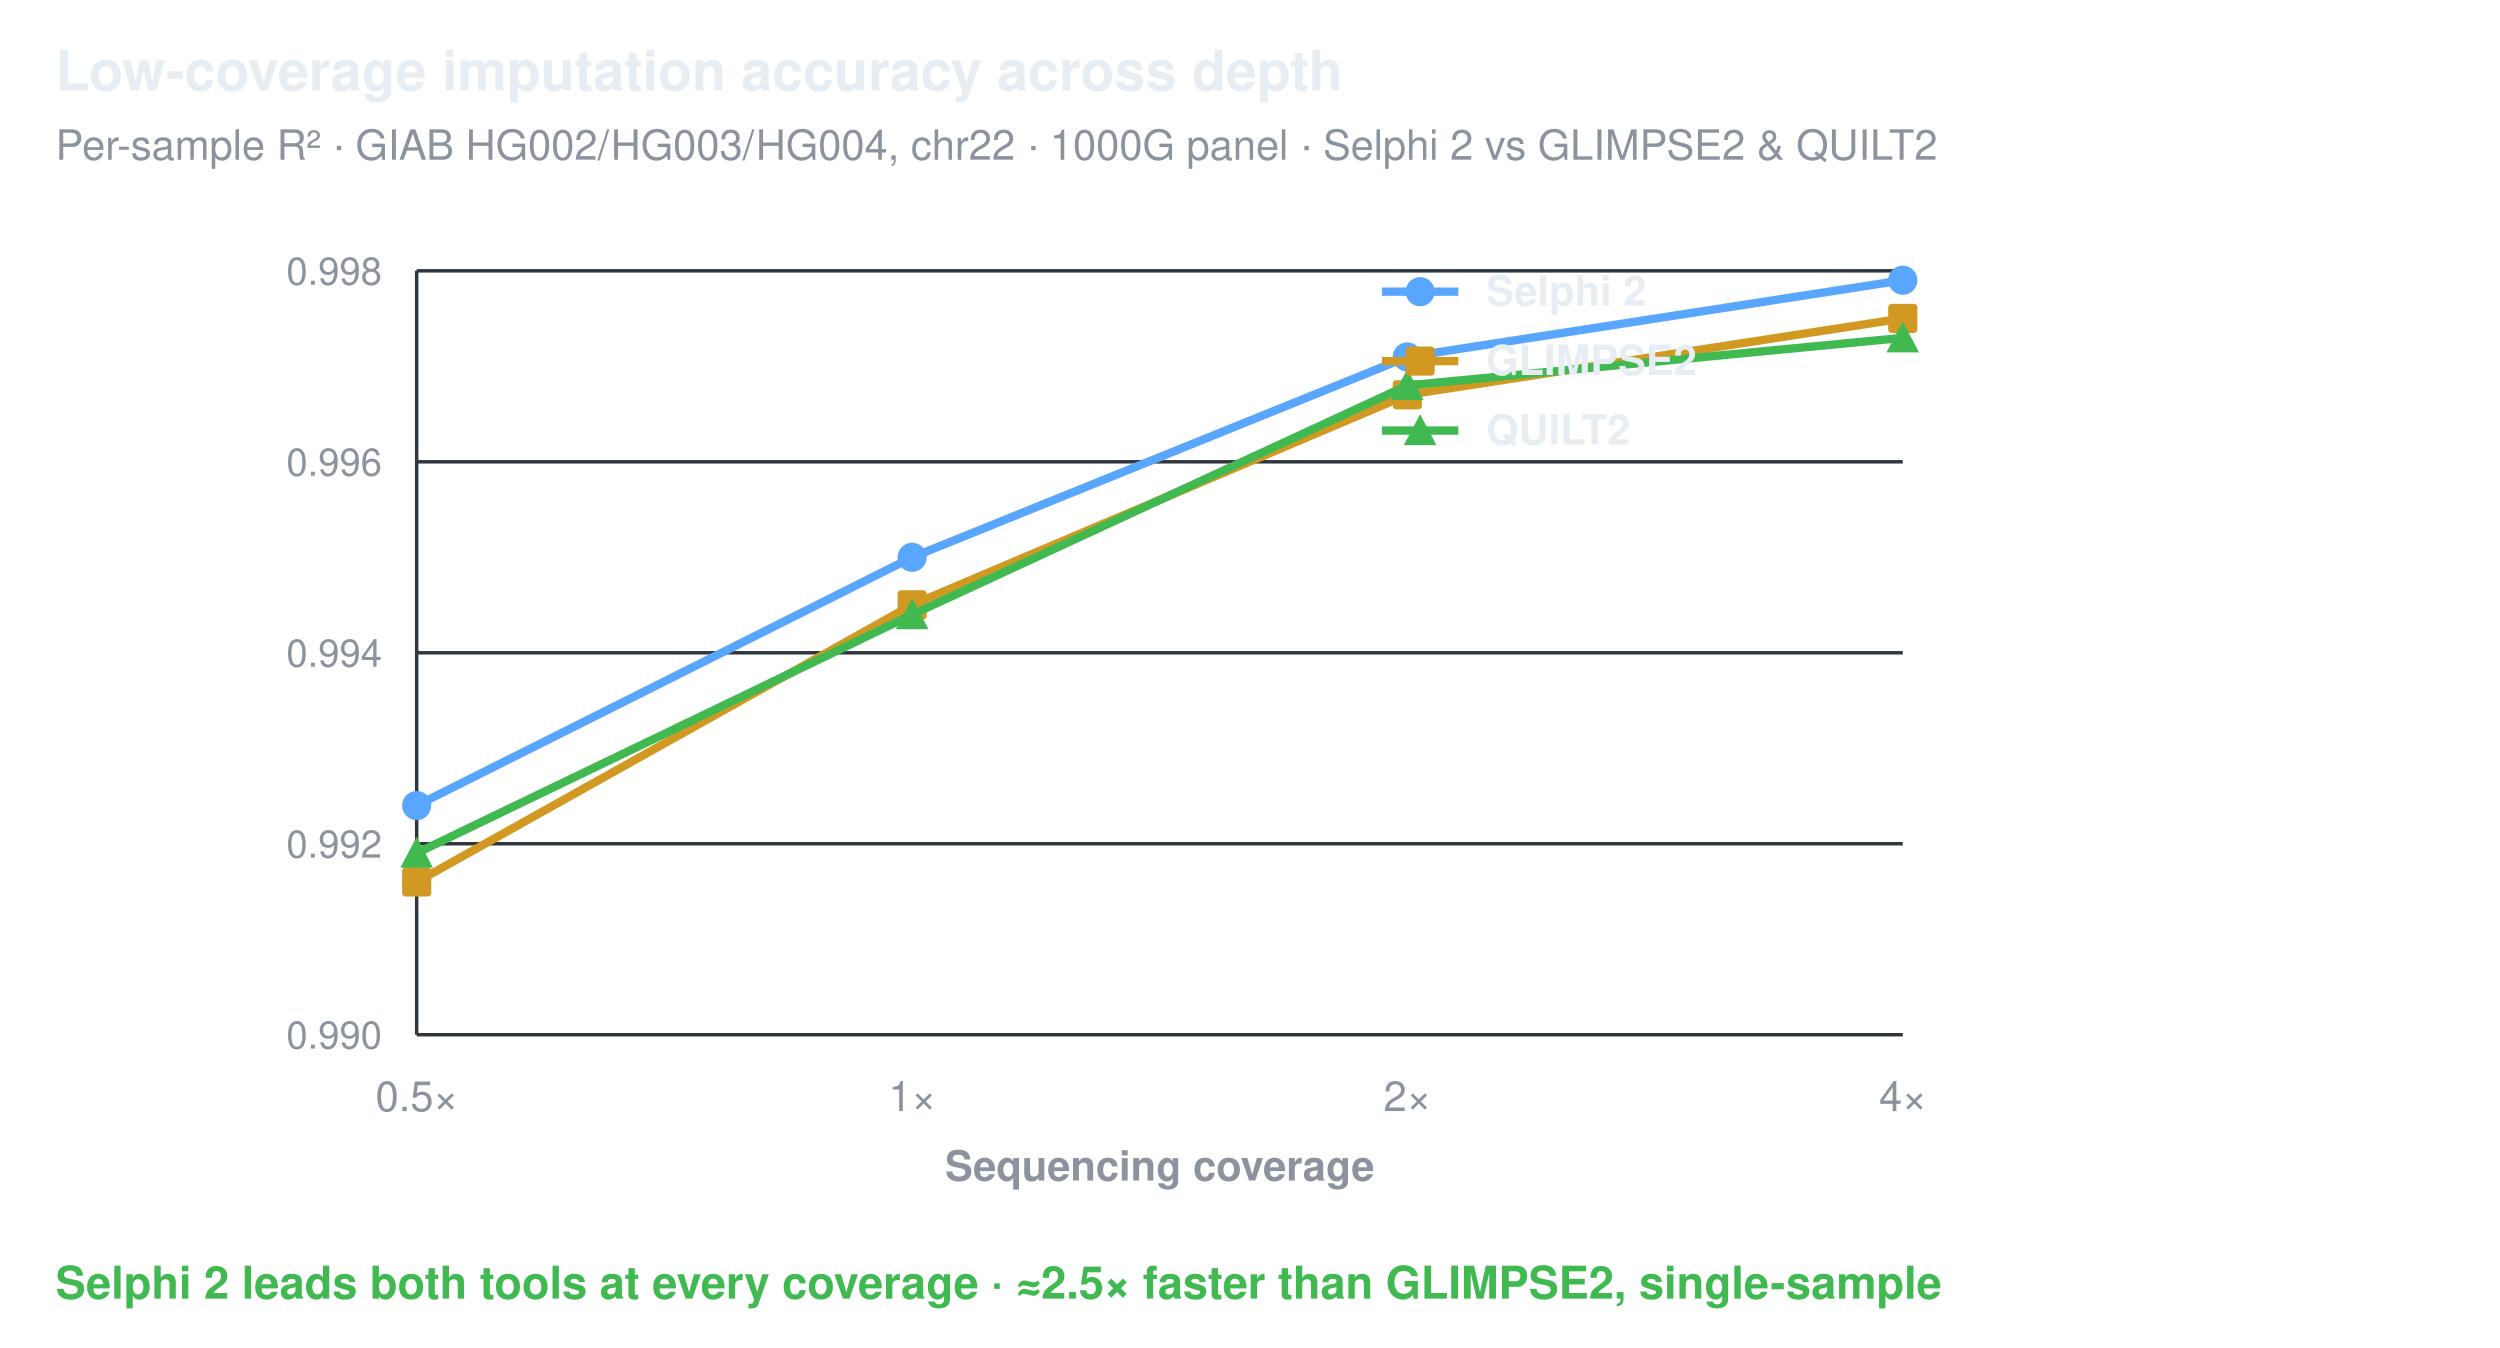
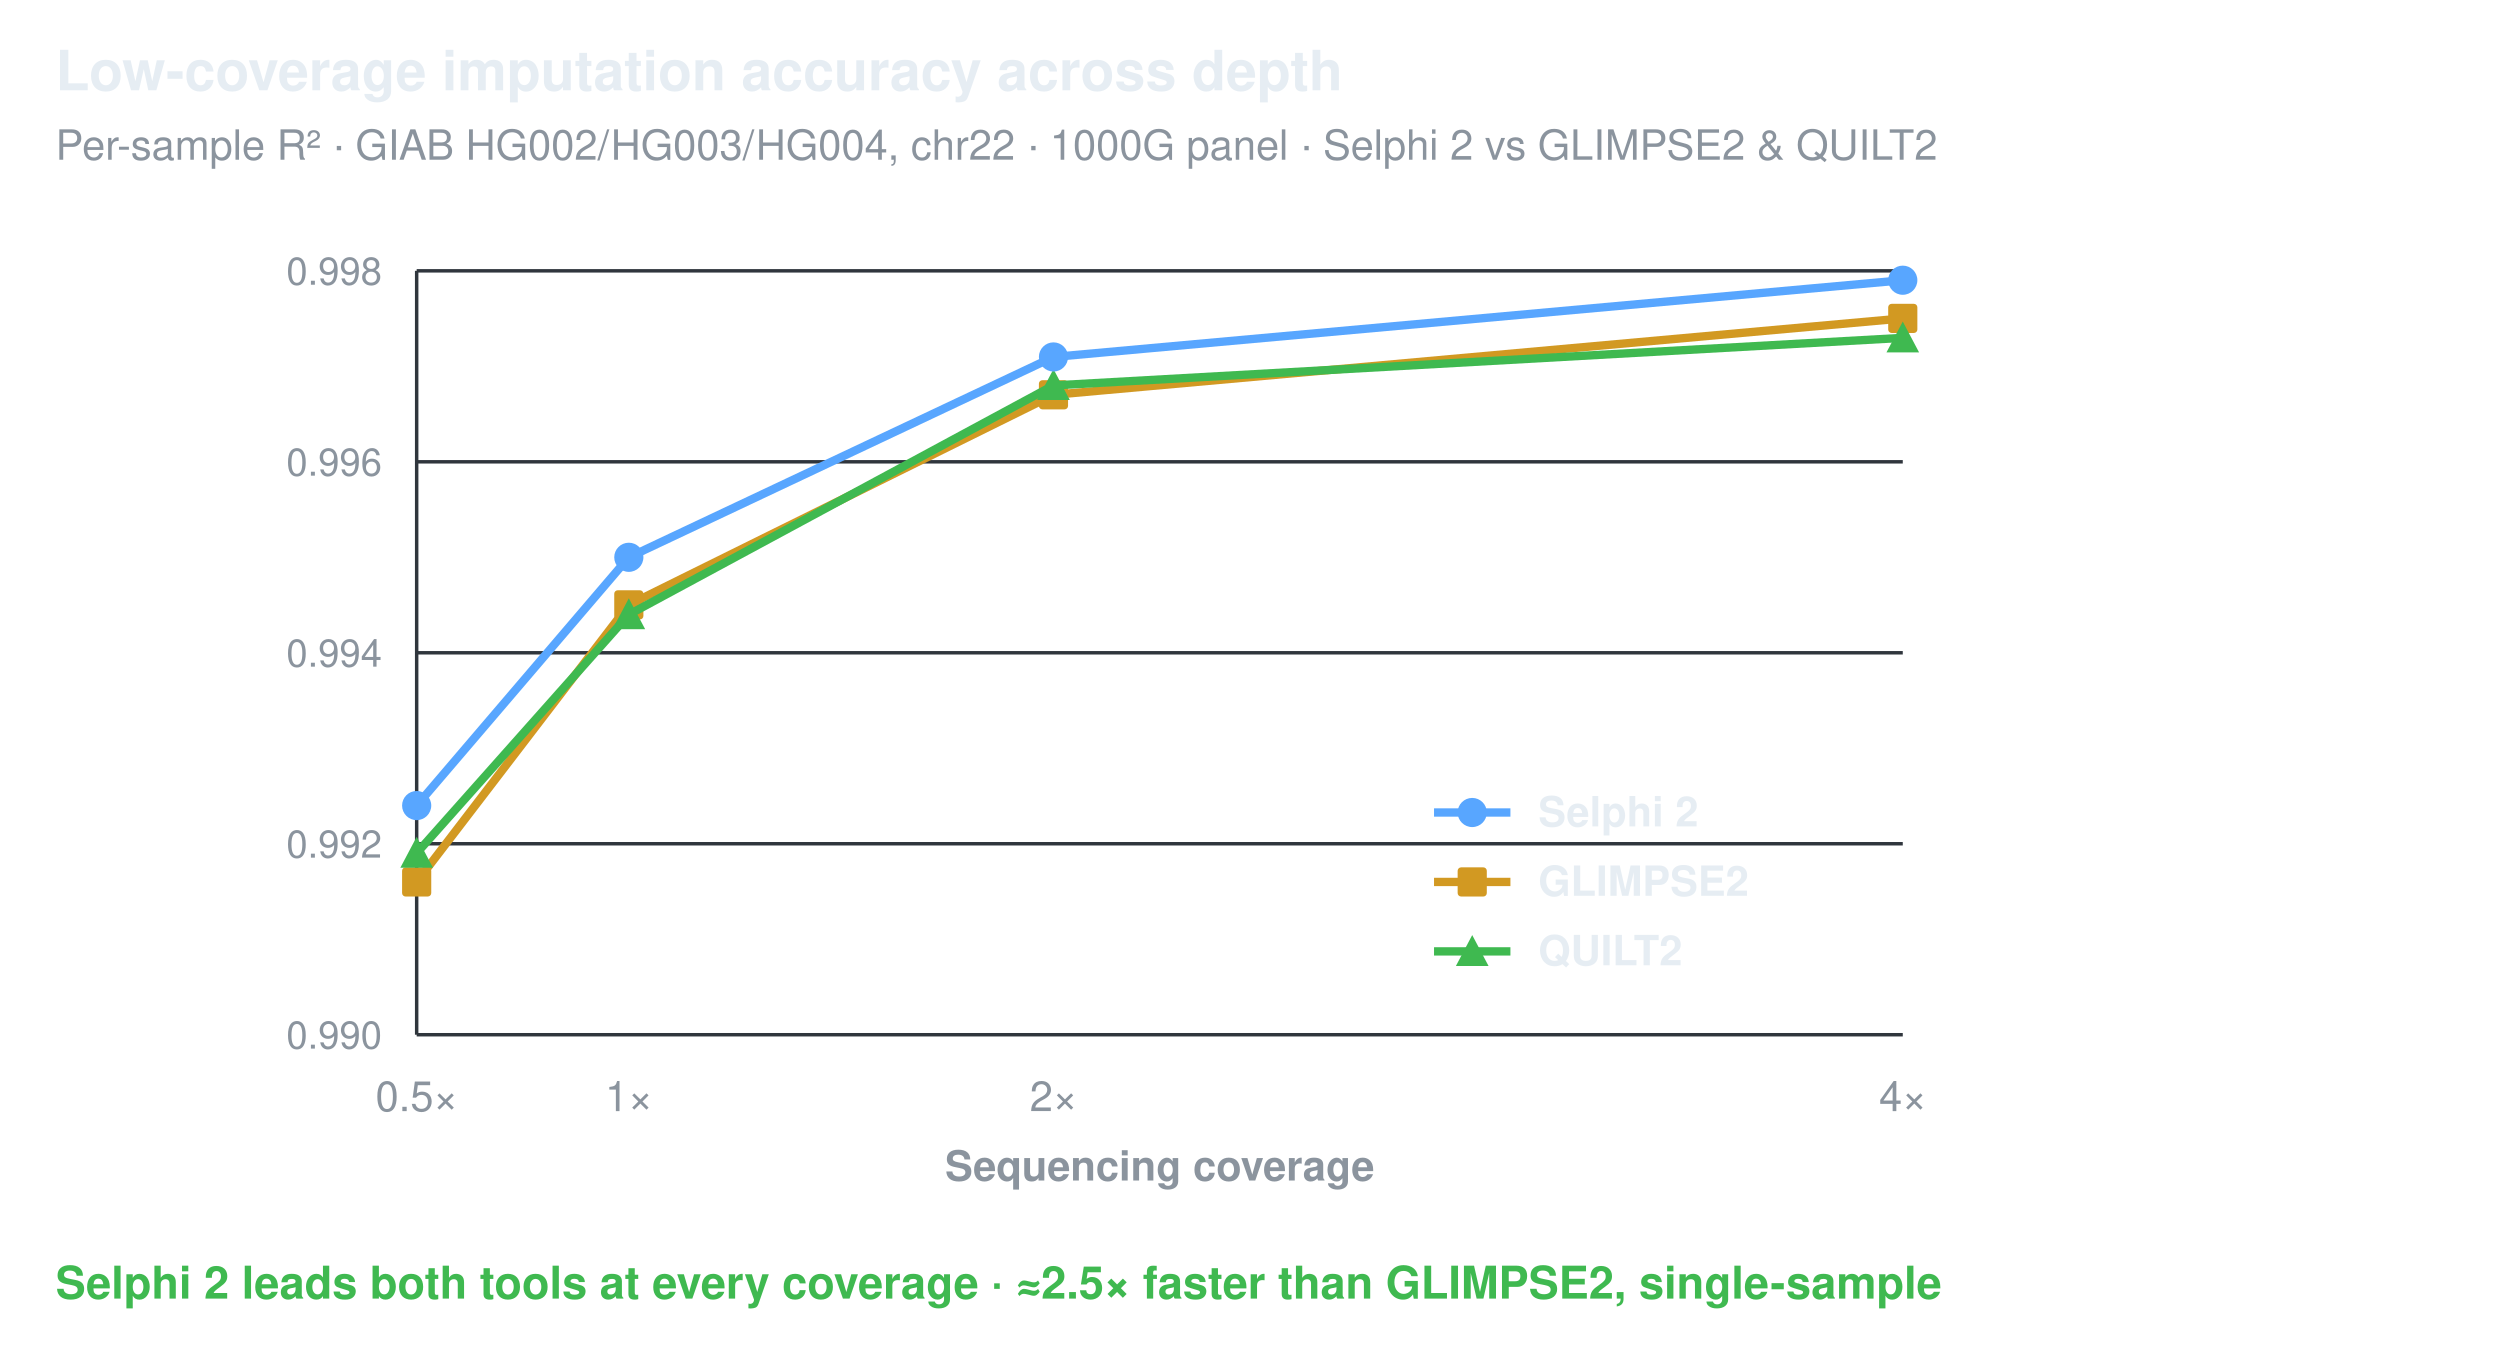
<svg xmlns="http://www.w3.org/2000/svg" viewBox="0 0 720 388" font-family="-apple-system, BlinkMacSystemFont, 'Segoe UI', Helvetica, Arial, sans-serif">
  <text x="16" y="26" fill="#e6edf3" font-size="16" font-weight="700">Low-coverage imputation accuracy across depth</text>
  <text x="16" y="46" fill="#8b949e" font-size="12">Per-sample R² · GIAB HG002/HG003/HG004, chr22 · 1000G panel · Selphi 2 vs GLIMPSE2 &amp; QUILT2</text>
  <line x1="120" y1="298.0" x2="548" y2="298.0" stroke="#30363d" stroke-width="1" />
  <text x="110" y="302.0" text-anchor="end" fill="#8b949e" font-size="11">0.990</text>
  <line x1="120" y1="243.0" x2="548" y2="243.0" stroke="#30363d" stroke-width="1" />
  <text x="110" y="247.0" text-anchor="end" fill="#8b949e" font-size="11">0.992</text>
  <line x1="120" y1="188.0" x2="548" y2="188.0" stroke="#30363d" stroke-width="1" />
  <text x="110" y="192.0" text-anchor="end" fill="#8b949e" font-size="11">0.994</text>
  <line x1="120" y1="133.0" x2="548" y2="133.0" stroke="#30363d" stroke-width="1" />
  <text x="110" y="137.0" text-anchor="end" fill="#8b949e" font-size="11">0.996</text>
  <line x1="120" y1="78.0" x2="548" y2="78.0" stroke="#30363d" stroke-width="1" />
  <text x="110" y="82.0" text-anchor="end" fill="#8b949e" font-size="11">0.998</text>
  <text x="120.0" y="320.0" text-anchor="middle" fill="#8b949e" font-size="12">0.5×</text>
-   <text x="262.7" y="320.0" text-anchor="middle" fill="#8b949e" font-size="12">1×</text>
-   <text x="405.3" y="320.0" text-anchor="middle" fill="#8b949e" font-size="12">2×</text>
+   <text x="181.1" y="320.0" text-anchor="middle" fill="#8b949e" font-size="12">1×</text>
+   <text x="303.4" y="320.0" text-anchor="middle" fill="#8b949e" font-size="12">2×</text>
  <text x="548.0" y="320.0" text-anchor="middle" fill="#8b949e" font-size="12">4×</text>
  <text x="334.0" y="340.0" text-anchor="middle" fill="#8b949e" font-size="12" font-weight="600">Sequencing coverage</text>
  <line x1="120" y1="78" x2="120" y2="298" stroke="#30363d" stroke-width="1" />
-   <polyline points="120.0,254.0 262.7,174.2 405.3,113.7 548.0,91.7" fill="none" stroke="#d29922" stroke-width="2.4" />
+   <polyline points="120.0,254.0 181.1,174.2 303.4,113.7 548.0,91.7" fill="none" stroke="#d29922" stroke-width="2.4" />
  <rect x="115.8" y="249.8" width="8.4" height="8.4" rx="1" fill="#d29922" />
-   <rect x="258.5" y="170.0" width="8.4" height="8.4" rx="1" fill="#d29922" />
-   <rect x="401.1" y="109.5" width="8.4" height="8.4" rx="1" fill="#d29922" />
+   <rect x="176.9" y="170.0" width="8.4" height="8.4" rx="1" fill="#d29922" />
+   <rect x="299.2" y="109.5" width="8.4" height="8.4" rx="1" fill="#d29922" />
  <rect x="543.8" y="87.5" width="8.4" height="8.4" rx="1" fill="#d29922" />
-   <polyline points="120.0,245.7 262.7,177.0 405.3,111.0 548.0,97.3" fill="none" stroke="#3fb950" stroke-width="2.4" />
+   <polyline points="120.0,245.7 181.1,177.0 303.4,111.0 548.0,97.3" fill="none" stroke="#3fb950" stroke-width="2.4" />
  <polygon points="120.0,241.0 115.3,249.9 124.7,249.9" fill="#3fb950" />
-   <polygon points="262.7,172.3 258.0,181.2 267.4,181.2" fill="#3fb950" />
-   <polygon points="405.3,106.3 400.6,115.2 410.0,115.2" fill="#3fb950" />
+   <polygon points="181.1,172.3 176.4,181.2 185.8,181.2" fill="#3fb950" />
+   <polygon points="303.4,106.3 298.7,115.2 308.1,115.2" fill="#3fb950" />
  <polygon points="548.0,92.6 543.3,101.5 552.7,101.5" fill="#3fb950" />
-   <polyline points="120.0,232.0 262.7,160.5 405.3,102.8 548.0,80.7" fill="none" stroke="#58a6ff" stroke-width="2.4" />
+   <polyline points="120.0,232.0 181.1,160.5 303.4,102.8 548.0,80.7" fill="none" stroke="#58a6ff" stroke-width="2.4" />
  <circle cx="120.0" cy="232.0" r="4.2" fill="#58a6ff" />
-   <circle cx="262.7" cy="160.5" r="4.2" fill="#58a6ff" />
-   <circle cx="405.3" cy="102.8" r="4.2" fill="#58a6ff" />
+   <circle cx="181.1" cy="160.5" r="4.2" fill="#58a6ff" />
+   <circle cx="303.4" cy="102.8" r="4.2" fill="#58a6ff" />
  <circle cx="548.0" cy="80.7" r="4.2" fill="#58a6ff" />
-   <line x1="398" y1="84" x2="420" y2="84" stroke="#58a6ff" stroke-width="2.4" />
-   <circle cx="409.0" cy="84.0" r="4.2" fill="#58a6ff" />
-   <text x="428" y="88" fill="#e6edf3" font-size="12" font-weight="600">Selphi 2</text>
-   <line x1="398" y1="104" x2="420" y2="104" stroke="#d29922" stroke-width="2.4" />
-   <rect x="404.8" y="99.8" width="8.4" height="8.4" rx="1" fill="#d29922" />
-   <text x="428" y="108" fill="#e6edf3" font-size="12" font-weight="600">GLIMPSE2</text>
-   <line x1="398" y1="124" x2="420" y2="124" stroke="#3fb950" stroke-width="2.4" />
-   <polygon points="409.0,119.3 404.3,128.2 413.7,128.2" fill="#3fb950" />
-   <text x="428" y="128" fill="#e6edf3" font-size="12" font-weight="600">QUILT2</text>
+   <line x1="413" y1="234" x2="435" y2="234" stroke="#58a6ff" stroke-width="2.4" />
+   <circle cx="424.0" cy="234.0" r="4.2" fill="#58a6ff" />
+   <text x="443" y="238" fill="#e6edf3" font-size="12" font-weight="600">Selphi 2</text>
+   <line x1="413" y1="254" x2="435" y2="254" stroke="#d29922" stroke-width="2.4" />
+   <rect x="419.8" y="249.8" width="8.4" height="8.4" rx="1" fill="#d29922" />
+   <text x="443" y="258" fill="#e6edf3" font-size="12" font-weight="600">GLIMPSE2</text>
+   <line x1="413" y1="274" x2="435" y2="274" stroke="#3fb950" stroke-width="2.4" />
+   <polygon points="424.0,269.3 419.3,278.2 428.7,278.2" fill="#3fb950" />
+   <text x="443" y="278" fill="#e6edf3" font-size="12" font-weight="600">QUILT2</text>
  <text x="16" y="374" fill="#3fb950" font-size="13" font-weight="700">Selphi 2 leads both tools at every coverage · ≈2.5× faster than GLIMPSE2, single-sample</text>
</svg>
